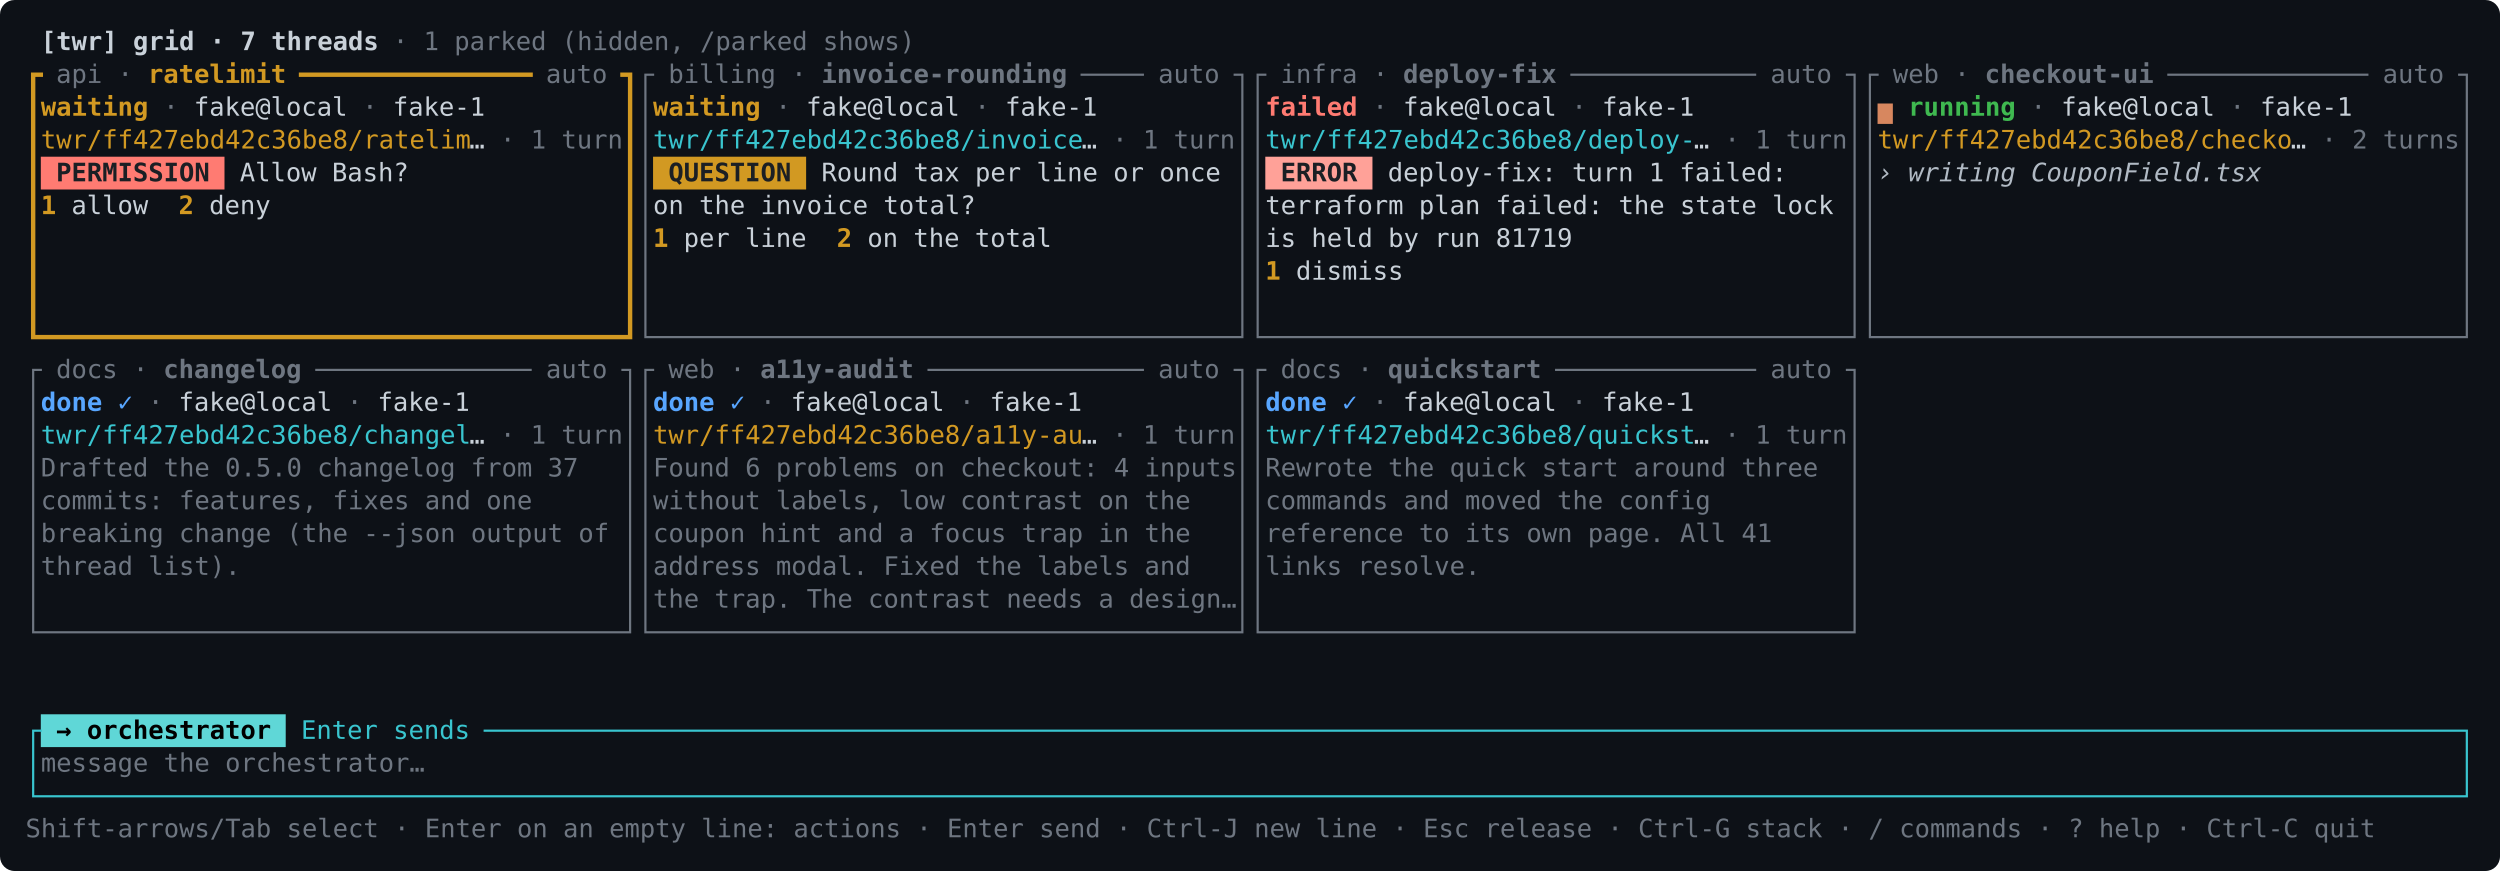
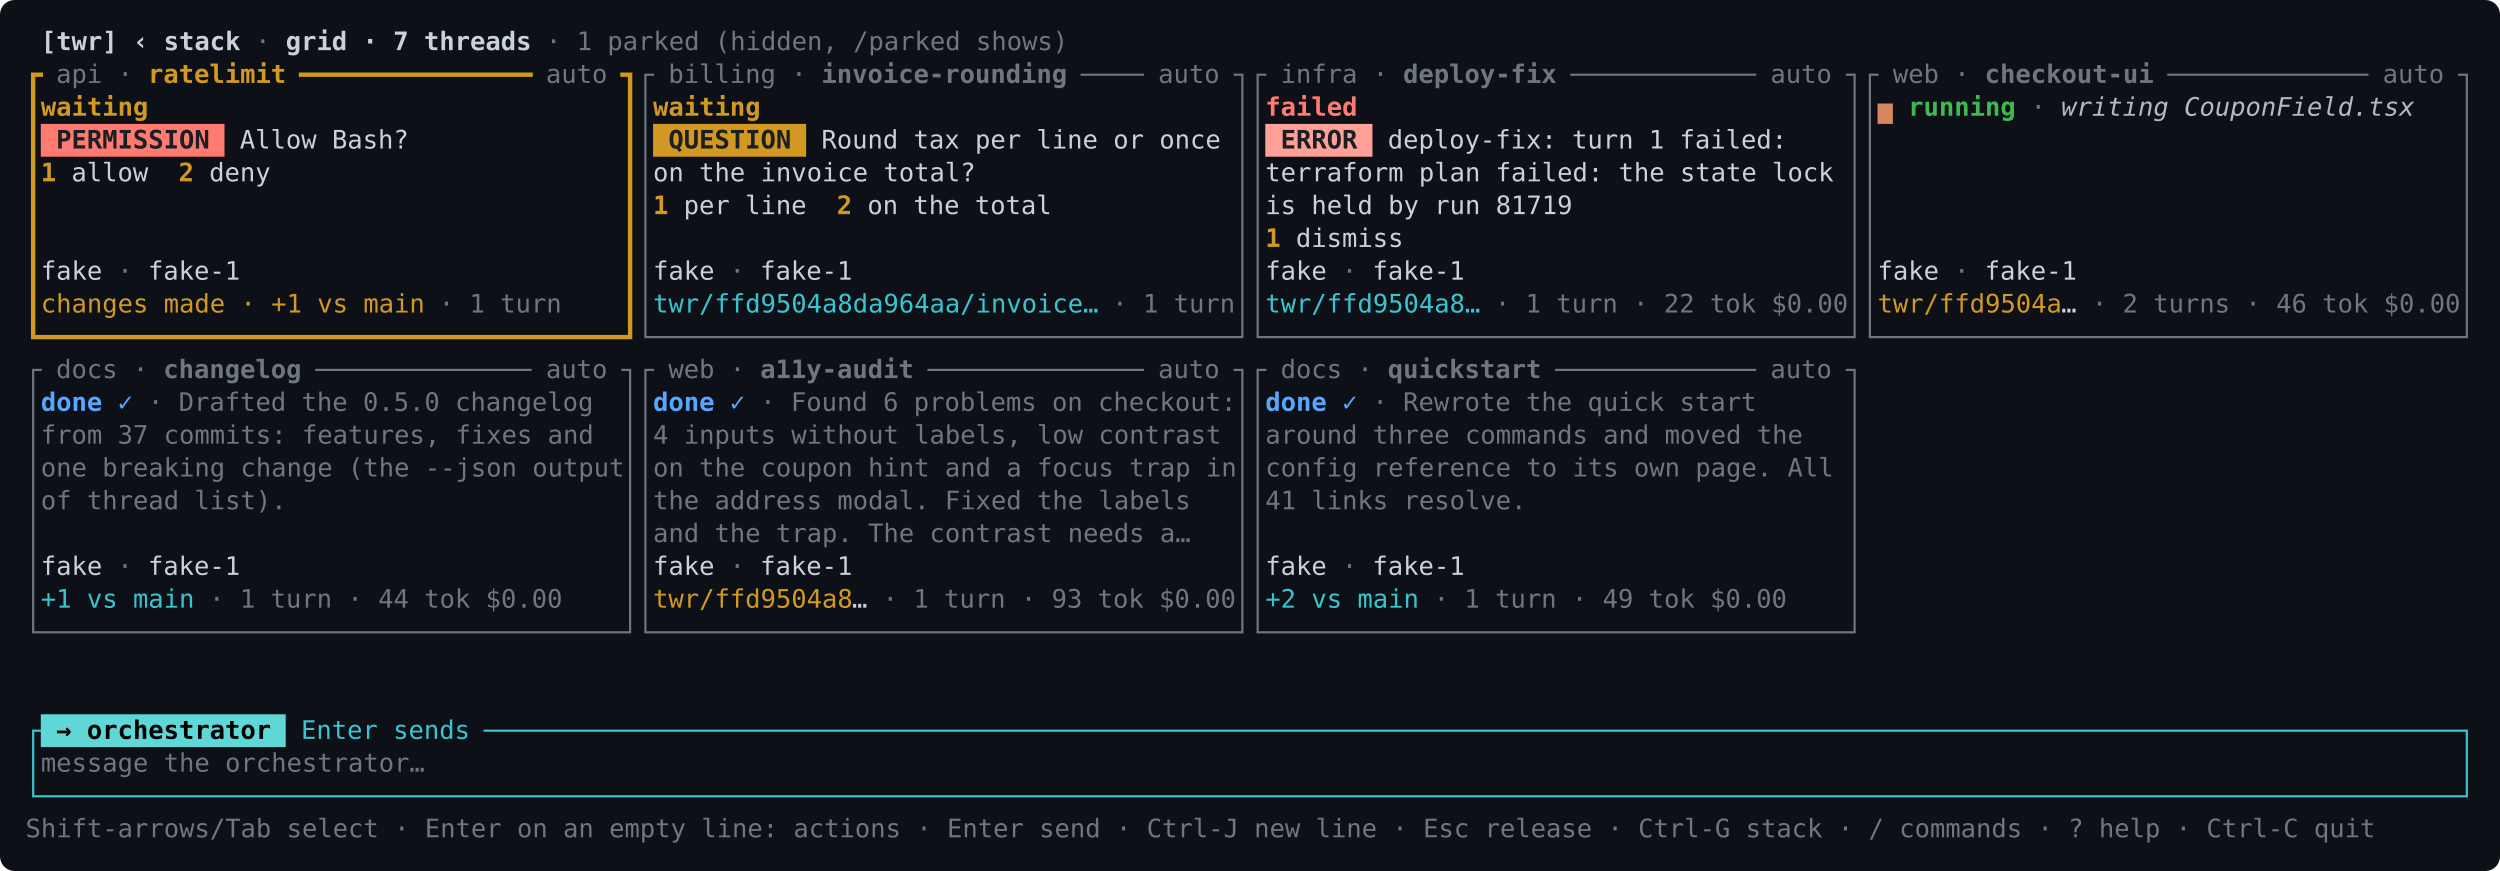
<svg xmlns="http://www.w3.org/2000/svg" width="1372" height="478" viewBox="0 0 1372 478" role="img" aria-label="twr grid view: one tile per worker thread">
  <style>text{font-family:ui-monospace, SFMono-Regular, 'SF Mono', Menlo, Consolas, 'DejaVu Sans Mono', 'Liberation Mono', monospace;font-size:14px;white-space:pre}.b{font-weight:bold}.d{opacity:.55}.i{font-style:italic}.u{text-decoration:underline}</style>
  <rect width="100%" height="100%" rx="8" fill="#0d1117" />
-   <rect x="22.4" y="86" width="100.8" height="18" fill="#ff7b72" />
-   <rect x="358.4" y="86" width="84" height="18" fill="#d29922" />
-   <rect x="694.4" y="86" width="58.8" height="18" fill="#ffa198" />
+   <rect x="22.4" y="68" width="100.8" height="18" fill="#ff7b72" />
+   <rect x="358.4" y="68" width="84" height="18" fill="#d29922" />
+   <rect x="694.4" y="68" width="58.8" height="18" fill="#ffa198" />
  <rect x="22.4" y="392" width="134.4" height="18" fill="#5fd7d7" />
  <rect x="1030.4" y="56.8" width="8.4" height="11.2" fill="#d7875f" />
  <path d="M18.2 401H22.4M266 401H1353.8M18.2 437H1353.8M18.2 401V437M1353.8 401V437" stroke="#39c5cf" stroke-width="1.2" fill="none" stroke-linecap="square" />
  <path d="M354.2 41H358.4M593.6 41H627.2M677.6 41H681.8M690.2 41H694.4M862.4 41H963.2M1013.6 41H1017.8M1026.2 41H1030.4M1190 41H1299.2M1349.6 41H1353.8M354.2 185H681.8M690.2 185H1017.8M1026.2 185H1353.8M18.2 203H22.4M173.6 203H291.2M341.6 203H345.8M354.2 203H358.4M509.6 203H627.2M677.6 203H681.8M690.2 203H694.4M854 203H963.2M1013.6 203H1017.8M18.2 347H345.8M354.2 347H681.8M690.2 347H1017.8M354.2 41V185M354.2 203V347M681.8 41V185M681.8 203V347M690.2 41V185M690.2 203V347M1017.8 41V185M1017.8 203V347M1026.2 41V185M1353.8 41V185M18.2 203V347M345.8 203V347" stroke="#6e7681" stroke-width="1.2" fill="none" stroke-linecap="square" />
  <path d="M18.2 41H22.4M165.2 41H291.2M341.6 41H345.8M18.2 185H345.8M18.2 41V185M345.8 41V185" stroke="#d29922" stroke-width="2.4" fill="none" stroke-linecap="square" />
-   <text x="22.4" y="27.5" fill="#c9d1d9" class="b" textLength="184.8">[twr] grid · 7 threads</text>
-   <text x="215.6" y="27.5" fill="#6e7681" textLength="285.6">· 1 parked (hidden, /parked shows)</text>
+   <text x="22.4" y="27.5" fill="#c9d1d9" class="b" textLength="109.2">[twr] ‹ stack</text>
+   <text x="140" y="27.5" fill="#6e7681">·</text>
+   <text x="156.8" y="27.5" fill="#c9d1d9" class="b" textLength="134.4">grid · 7 threads</text>
+   <text x="299.6" y="27.5" fill="#6e7681" textLength="285.6">· 1 parked (hidden, /parked shows)</text>
  <text x="30.8" y="45.5" fill="#6e7681" textLength="42">api ·</text>
  <text x="81.2" y="45.5" fill="#d29922" class="b" textLength="75.6">ratelimit</text>
  <text x="299.6" y="45.5" fill="#6e7681" textLength="33.6">auto</text>
  <text x="366.8" y="45.5" fill="#6e7681" textLength="75.6">billing ·</text>
  <text x="450.8" y="45.5" fill="#6e7681" class="b" textLength="134.4">invoice-rounding</text>
  <text x="635.6" y="45.5" fill="#6e7681" textLength="33.6">auto</text>
  <text x="702.8" y="45.5" fill="#6e7681" textLength="58.8">infra ·</text>
  <text x="770" y="45.5" fill="#6e7681" class="b" textLength="84">deploy-fix</text>
  <text x="971.6" y="45.5" fill="#6e7681" textLength="33.6">auto</text>
  <text x="1038.8" y="45.5" fill="#6e7681" textLength="42">web ·</text>
  <text x="1089.2" y="45.5" fill="#6e7681" class="b" textLength="92.4">checkout-ui</text>
  <text x="1307.6" y="45.5" fill="#6e7681" textLength="33.6">auto</text>
  <text x="22.4" y="63.5" fill="#d29922" class="b" textLength="58.8">waiting</text>
-   <text x="89.6" y="63.5" fill="#6e7681">·</text>
-   <text x="106.4" y="63.5" fill="#c9d1d9" textLength="84">fake@local</text>
-   <text x="198.8" y="63.5" fill="#6e7681">·</text>
-   <text x="215.6" y="63.5" fill="#c9d1d9" textLength="50.4">fake-1</text>
  <text x="358.4" y="63.5" fill="#d29922" class="b" textLength="58.8">waiting</text>
-   <text x="425.6" y="63.5" fill="#6e7681">·</text>
-   <text x="442.4" y="63.5" fill="#c9d1d9" textLength="84">fake@local</text>
-   <text x="534.8" y="63.5" fill="#6e7681">·</text>
-   <text x="551.6" y="63.5" fill="#c9d1d9" textLength="50.4">fake-1</text>
  <text x="694.4" y="63.5" fill="#ff7b72" class="b" textLength="50.4">failed</text>
-   <text x="753.2" y="63.5" fill="#6e7681">·</text>
-   <text x="770" y="63.5" fill="#c9d1d9" textLength="84">fake@local</text>
-   <text x="862.4" y="63.5" fill="#6e7681">·</text>
-   <text x="879.2" y="63.5" fill="#c9d1d9" textLength="50.4">fake-1</text>
  <text x="1047.2" y="63.5" fill="#3fb950" class="b" textLength="58.8">running</text>
  <text x="1114.4" y="63.5" fill="#6e7681">·</text>
-   <text x="1131.2" y="63.5" fill="#c9d1d9" textLength="84">fake@local</text>
-   <text x="1223.6" y="63.5" fill="#6e7681">·</text>
-   <text x="1240.4" y="63.5" fill="#c9d1d9" textLength="50.4">fake-1</text>
-   <text x="22.4" y="81.5" fill="#d29922" textLength="235.2">twr/ff427ebd42c36be8/ratelim</text>
-   <text x="257.6" y="81.5" fill="#c9d1d9">…</text>
-   <text x="274.4" y="81.5" fill="#6e7681" textLength="67.2">· 1 turn</text>
-   <text x="358.4" y="81.5" fill="#39c5cf" textLength="235.2">twr/ff427ebd42c36be8/invoice</text>
-   <text x="593.6" y="81.5" fill="#c9d1d9">…</text>
-   <text x="610.4" y="81.5" fill="#6e7681" textLength="67.2">· 1 turn</text>
-   <text x="694.4" y="81.5" fill="#39c5cf" textLength="235.2">twr/ff427ebd42c36be8/deploy-</text>
-   <text x="929.6" y="81.5" fill="#c9d1d9">…</text>
-   <text x="946.4" y="81.5" fill="#6e7681" textLength="67.2">· 1 turn</text>
-   <text x="1030.4" y="81.5" fill="#d29922" textLength="226.8">twr/ff427ebd42c36be8/checko</text>
-   <text x="1257.2" y="81.5" fill="#c9d1d9">…</text>
-   <text x="1274" y="81.5" fill="#6e7681" textLength="75.6">· 2 turns</text>
-   <text x="30.8" y="99.5" fill="#1b1f24" class="b" textLength="84">PERMISSION</text>
-   <text x="131.6" y="99.5" fill="#c9d1d9" textLength="92.4">Allow Bash?</text>
-   <text x="366.8" y="99.5" fill="#1b1f24" class="b" textLength="67.2">QUESTION</text>
-   <text x="450.8" y="99.5" fill="#c9d1d9" textLength="218.4">Round tax per line or once</text>
-   <text x="702.8" y="99.5" fill="#1b1f24" class="b" textLength="42">ERROR</text>
-   <text x="761.6" y="99.5" fill="#c9d1d9" textLength="218.4">deploy-fix: turn 1 failed:</text>
-   <text x="1030.4" y="99.5" fill="#b1bac4" class="i" textLength="210">› writing CouponField.tsx</text>
-   <text x="22.4" y="117.5" fill="#d29922" class="b">1</text>
-   <text x="39.2" y="117.5" fill="#c9d1d9" textLength="42">allow</text>
-   <text x="98" y="117.5" fill="#d29922" class="b">2</text>
-   <text x="114.8" y="117.5" fill="#c9d1d9" textLength="33.6">deny</text>
-   <text x="358.4" y="117.5" fill="#c9d1d9" textLength="176.4">on the invoice total?</text>
-   <text x="694.4" y="117.5" fill="#c9d1d9" textLength="310.8">terraform plan failed: the state lock</text>
-   <text x="358.4" y="135.5" fill="#d29922" class="b">1</text>
-   <text x="375.2" y="135.5" fill="#c9d1d9" textLength="67.2">per line</text>
-   <text x="459.2" y="135.5" fill="#d29922" class="b">2</text>
-   <text x="476" y="135.5" fill="#c9d1d9" textLength="100.8">on the total</text>
-   <text x="694.4" y="135.5" fill="#c9d1d9" textLength="168">is held by run 81719</text>
-   <text x="694.4" y="153.5" fill="#d29922" class="b">1</text>
-   <text x="711.2" y="153.5" fill="#c9d1d9" textLength="58.8">dismiss</text>
+   <text x="1131.2" y="63.5" fill="#b1bac4" class="i" textLength="193.2">writing CouponField.tsx</text>
+   <text x="30.8" y="81.5" fill="#1b1f24" class="b" textLength="84">PERMISSION</text>
+   <text x="131.6" y="81.5" fill="#c9d1d9" textLength="92.4">Allow Bash?</text>
+   <text x="366.8" y="81.5" fill="#1b1f24" class="b" textLength="67.2">QUESTION</text>
+   <text x="450.8" y="81.5" fill="#c9d1d9" textLength="218.4">Round tax per line or once</text>
+   <text x="702.8" y="81.5" fill="#1b1f24" class="b" textLength="42">ERROR</text>
+   <text x="761.6" y="81.5" fill="#c9d1d9" textLength="218.4">deploy-fix: turn 1 failed:</text>
+   <text x="22.4" y="99.5" fill="#d29922" class="b">1</text>
+   <text x="39.2" y="99.5" fill="#c9d1d9" textLength="42">allow</text>
+   <text x="98" y="99.5" fill="#d29922" class="b">2</text>
+   <text x="114.8" y="99.5" fill="#c9d1d9" textLength="33.6">deny</text>
+   <text x="358.4" y="99.5" fill="#c9d1d9" textLength="176.4">on the invoice total?</text>
+   <text x="694.4" y="99.5" fill="#c9d1d9" textLength="310.8">terraform plan failed: the state lock</text>
+   <text x="358.4" y="117.5" fill="#d29922" class="b">1</text>
+   <text x="375.2" y="117.5" fill="#c9d1d9" textLength="67.2">per line</text>
+   <text x="459.2" y="117.5" fill="#d29922" class="b">2</text>
+   <text x="476" y="117.5" fill="#c9d1d9" textLength="100.8">on the total</text>
+   <text x="694.4" y="117.5" fill="#c9d1d9" textLength="168">is held by run 81719</text>
+   <text x="694.4" y="135.5" fill="#d29922" class="b">1</text>
+   <text x="711.2" y="135.5" fill="#c9d1d9" textLength="58.8">dismiss</text>
+   <text x="22.4" y="153.5" fill="#c9d1d9" textLength="33.6">fake</text>
+   <text x="64.4" y="153.5" fill="#6e7681">·</text>
+   <text x="81.2" y="153.5" fill="#c9d1d9" textLength="50.4">fake-1</text>
+   <text x="358.4" y="153.5" fill="#c9d1d9" textLength="33.6">fake</text>
+   <text x="400.4" y="153.5" fill="#6e7681">·</text>
+   <text x="417.2" y="153.5" fill="#c9d1d9" textLength="50.4">fake-1</text>
+   <text x="694.4" y="153.5" fill="#c9d1d9" textLength="33.6">fake</text>
+   <text x="736.4" y="153.5" fill="#6e7681">·</text>
+   <text x="753.2" y="153.5" fill="#c9d1d9" textLength="50.4">fake-1</text>
+   <text x="1030.4" y="153.5" fill="#c9d1d9" textLength="33.6">fake</text>
+   <text x="1072.4" y="153.5" fill="#6e7681">·</text>
+   <text x="1089.2" y="153.5" fill="#c9d1d9" textLength="50.4">fake-1</text>
+   <text x="22.4" y="171.5" fill="#d29922" textLength="210">changes made · +1 vs main</text>
+   <text x="240.8" y="171.5" fill="#6e7681" textLength="67.2">· 1 turn</text>
+   <text x="358.4" y="171.5" fill="#39c5cf" textLength="243.6">twr/ffd9504a8da964aa/invoice…</text>
+   <text x="610.4" y="171.5" fill="#6e7681" textLength="67.2">· 1 turn</text>
+   <text x="694.4" y="171.5" fill="#39c5cf" textLength="117.6">twr/ffd9504a8…</text>
+   <text x="820.4" y="171.5" fill="#6e7681" textLength="193.2">· 1 turn · 22 tok $0.00</text>
+   <text x="1030.4" y="171.5" fill="#d29922" textLength="100.8">twr/ffd9504a</text>
+   <text x="1131.2" y="171.5" fill="#c9d1d9">…</text>
+   <text x="1148" y="171.5" fill="#6e7681" textLength="201.6">· 2 turns · 46 tok $0.00</text>
  <text x="30.8" y="207.5" fill="#6e7681" textLength="50.4">docs ·</text>
  <text x="89.6" y="207.5" fill="#6e7681" class="b" textLength="75.6">changelog</text>
  <text x="299.6" y="207.5" fill="#6e7681" textLength="33.6">auto</text>
  <text x="366.8" y="207.5" fill="#6e7681" textLength="42">web ·</text>
  <text x="417.2" y="207.5" fill="#6e7681" class="b" textLength="84">a11y-audit</text>
  <text x="635.6" y="207.5" fill="#6e7681" textLength="33.6">auto</text>
  <text x="702.8" y="207.5" fill="#6e7681" textLength="50.4">docs ·</text>
  <text x="761.6" y="207.5" fill="#6e7681" class="b" textLength="84">quickstart</text>
  <text x="971.6" y="207.5" fill="#6e7681" textLength="33.6">auto</text>
  <text x="22.4" y="225.5" fill="#58a6ff" class="b" textLength="50.4">done ✓</text>
-   <text x="81.2" y="225.5" fill="#6e7681">·</text>
-   <text x="98" y="225.5" fill="#c9d1d9" textLength="84">fake@local</text>
-   <text x="190.4" y="225.5" fill="#6e7681">·</text>
-   <text x="207.2" y="225.5" fill="#c9d1d9" textLength="50.4">fake-1</text>
+   <text x="81.2" y="225.5" fill="#6e7681" textLength="243.6">· Drafted the 0.5.0 changelog</text>
  <text x="358.4" y="225.5" fill="#58a6ff" class="b" textLength="50.4">done ✓</text>
-   <text x="417.2" y="225.5" fill="#6e7681">·</text>
-   <text x="434" y="225.5" fill="#c9d1d9" textLength="84">fake@local</text>
-   <text x="526.4" y="225.5" fill="#6e7681">·</text>
-   <text x="543.2" y="225.5" fill="#c9d1d9" textLength="50.4">fake-1</text>
+   <text x="417.2" y="225.5" fill="#6e7681" textLength="260.4">· Found 6 problems on checkout:</text>
  <text x="694.4" y="225.5" fill="#58a6ff" class="b" textLength="50.4">done ✓</text>
-   <text x="753.2" y="225.5" fill="#6e7681">·</text>
-   <text x="770" y="225.5" fill="#c9d1d9" textLength="84">fake@local</text>
-   <text x="862.4" y="225.5" fill="#6e7681">·</text>
-   <text x="879.2" y="225.5" fill="#c9d1d9" textLength="50.4">fake-1</text>
-   <text x="22.4" y="243.5" fill="#39c5cf" textLength="235.2">twr/ff427ebd42c36be8/changel</text>
-   <text x="257.6" y="243.5" fill="#c9d1d9">…</text>
-   <text x="274.4" y="243.5" fill="#6e7681" textLength="67.2">· 1 turn</text>
-   <text x="358.4" y="243.5" fill="#d29922" textLength="235.2">twr/ff427ebd42c36be8/a11y-au</text>
-   <text x="593.6" y="243.5" fill="#c9d1d9">…</text>
-   <text x="610.4" y="243.5" fill="#6e7681" textLength="67.2">· 1 turn</text>
-   <text x="694.4" y="243.5" fill="#39c5cf" textLength="235.2">twr/ff427ebd42c36be8/quickst</text>
-   <text x="929.6" y="243.5" fill="#c9d1d9">…</text>
-   <text x="946.4" y="243.5" fill="#6e7681" textLength="67.2">· 1 turn</text>
-   <text x="22.4" y="261.5" fill="#6e7681" textLength="294">Drafted the 0.5.0 changelog from 37</text>
-   <text x="358.4" y="261.5" fill="#6e7681" textLength="319.2">Found 6 problems on checkout: 4 inputs</text>
-   <text x="694.4" y="261.5" fill="#6e7681" textLength="302.4">Rewrote the quick start around three</text>
-   <text x="22.4" y="279.5" fill="#6e7681" textLength="268.8">commits: features, fixes and one</text>
-   <text x="358.4" y="279.5" fill="#6e7681" textLength="294">without labels, low contrast on the</text>
-   <text x="694.4" y="279.5" fill="#6e7681" textLength="243.6">commands and moved the config</text>
-   <text x="22.4" y="297.5" fill="#6e7681" textLength="310.8">breaking change (the --json output of</text>
-   <text x="358.4" y="297.5" fill="#6e7681" textLength="294">coupon hint and a focus trap in the</text>
-   <text x="694.4" y="297.5" fill="#6e7681" textLength="277.2">reference to its own page. All 41</text>
-   <text x="22.4" y="315.5" fill="#6e7681" textLength="109.2">thread list).</text>
-   <text x="358.4" y="315.5" fill="#6e7681" textLength="294">address modal. Fixed the labels and</text>
-   <text x="694.4" y="315.5" fill="#6e7681" textLength="117.6">links resolve.</text>
-   <text x="358.4" y="333.5" fill="#6e7681" textLength="319.2">the trap. The contrast needs a design…</text>
+   <text x="753.2" y="225.5" fill="#6e7681" textLength="210">· Rewrote the quick start</text>
+   <text x="22.4" y="243.5" fill="#6e7681" textLength="302.4">from 37 commits: features, fixes and</text>
+   <text x="358.4" y="243.5" fill="#6e7681" textLength="310.8">4 inputs without labels, low contrast</text>
+   <text x="694.4" y="243.5" fill="#6e7681" textLength="294">around three commands and moved the</text>
+   <text x="22.4" y="261.5" fill="#6e7681" textLength="319.2">one breaking change (the --json output</text>
+   <text x="358.4" y="261.5" fill="#6e7681" textLength="319.2">on the coupon hint and a focus trap in</text>
+   <text x="694.4" y="261.5" fill="#6e7681" textLength="310.8">config reference to its own page. All</text>
+   <text x="22.4" y="279.5" fill="#6e7681" textLength="134.4">of thread list).</text>
+   <text x="358.4" y="279.5" fill="#6e7681" textLength="294">the address modal. Fixed the labels</text>
+   <text x="694.4" y="279.5" fill="#6e7681" textLength="142.8">41 links resolve.</text>
+   <text x="358.4" y="297.5" fill="#6e7681" textLength="294">and the trap. The contrast needs a…</text>
+   <text x="22.4" y="315.5" fill="#c9d1d9" textLength="33.6">fake</text>
+   <text x="64.4" y="315.5" fill="#6e7681">·</text>
+   <text x="81.2" y="315.5" fill="#c9d1d9" textLength="50.4">fake-1</text>
+   <text x="358.4" y="315.5" fill="#c9d1d9" textLength="33.6">fake</text>
+   <text x="400.4" y="315.5" fill="#6e7681">·</text>
+   <text x="417.2" y="315.5" fill="#c9d1d9" textLength="50.4">fake-1</text>
+   <text x="694.4" y="315.5" fill="#c9d1d9" textLength="33.6">fake</text>
+   <text x="736.4" y="315.5" fill="#6e7681">·</text>
+   <text x="753.2" y="315.5" fill="#c9d1d9" textLength="50.4">fake-1</text>
+   <text x="22.4" y="333.5" fill="#39c5cf" textLength="84">+1 vs main</text>
+   <text x="114.8" y="333.5" fill="#6e7681" textLength="193.2">· 1 turn · 44 tok $0.00</text>
+   <text x="358.4" y="333.5" fill="#d29922" textLength="109.2">twr/ffd9504a8</text>
+   <text x="467.6" y="333.5" fill="#c9d1d9">…</text>
+   <text x="484.4" y="333.5" fill="#6e7681" textLength="193.2">· 1 turn · 93 tok $0.00</text>
+   <text x="694.4" y="333.5" fill="#39c5cf" textLength="84">+2 vs main</text>
+   <text x="786.8" y="333.5" fill="#6e7681" textLength="193.2">· 1 turn · 49 tok $0.00</text>
  <text x="30.8" y="405.5" fill="#000000" class="b" textLength="117.6">→ orchestrator</text>
  <text x="165.2" y="405.5" fill="#39c5cf" textLength="92.4">Enter sends</text>
  <text x="22.4" y="423.5" fill="#6e7681" textLength="210">message the orchestrator…</text>
  <text x="14" y="459.5" fill="#6e7681" textLength="1285.2">Shift-arrows/Tab select · Enter on an empty line: actions · Enter send · Ctrl-J new line · Esc release · Ctrl-G stack · / commands · ? help · Ctrl-C quit</text>
</svg>
